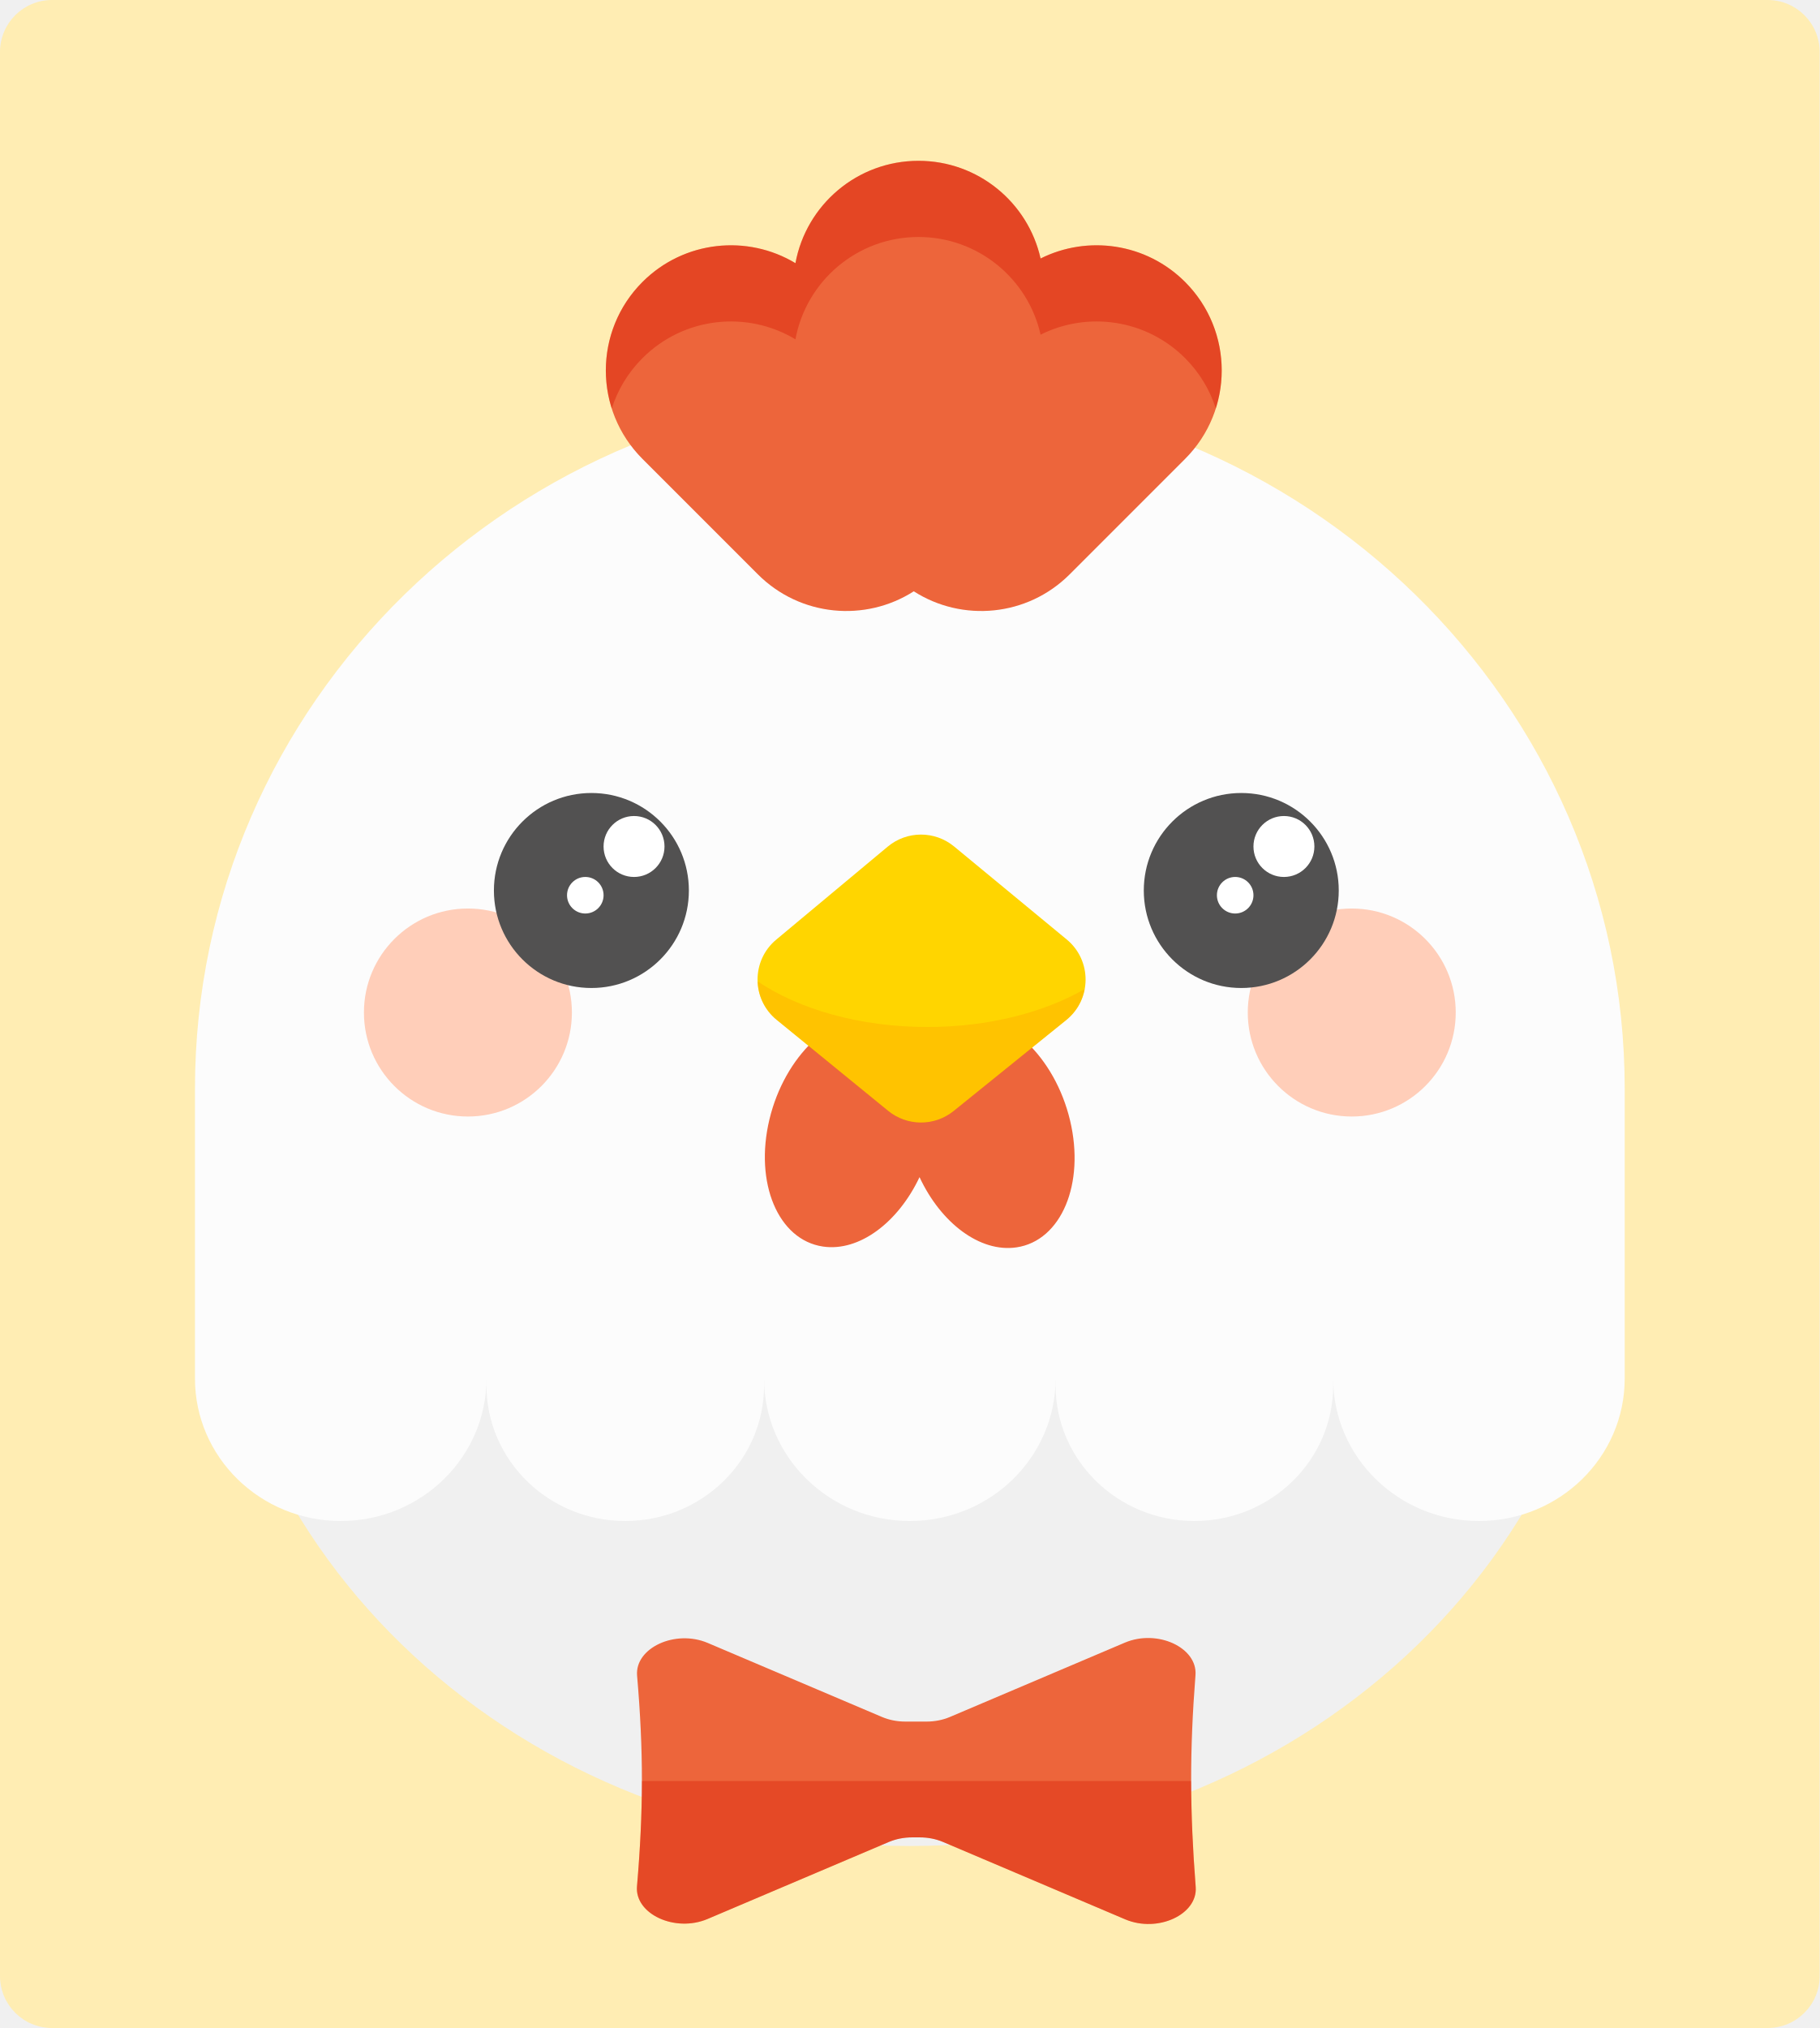
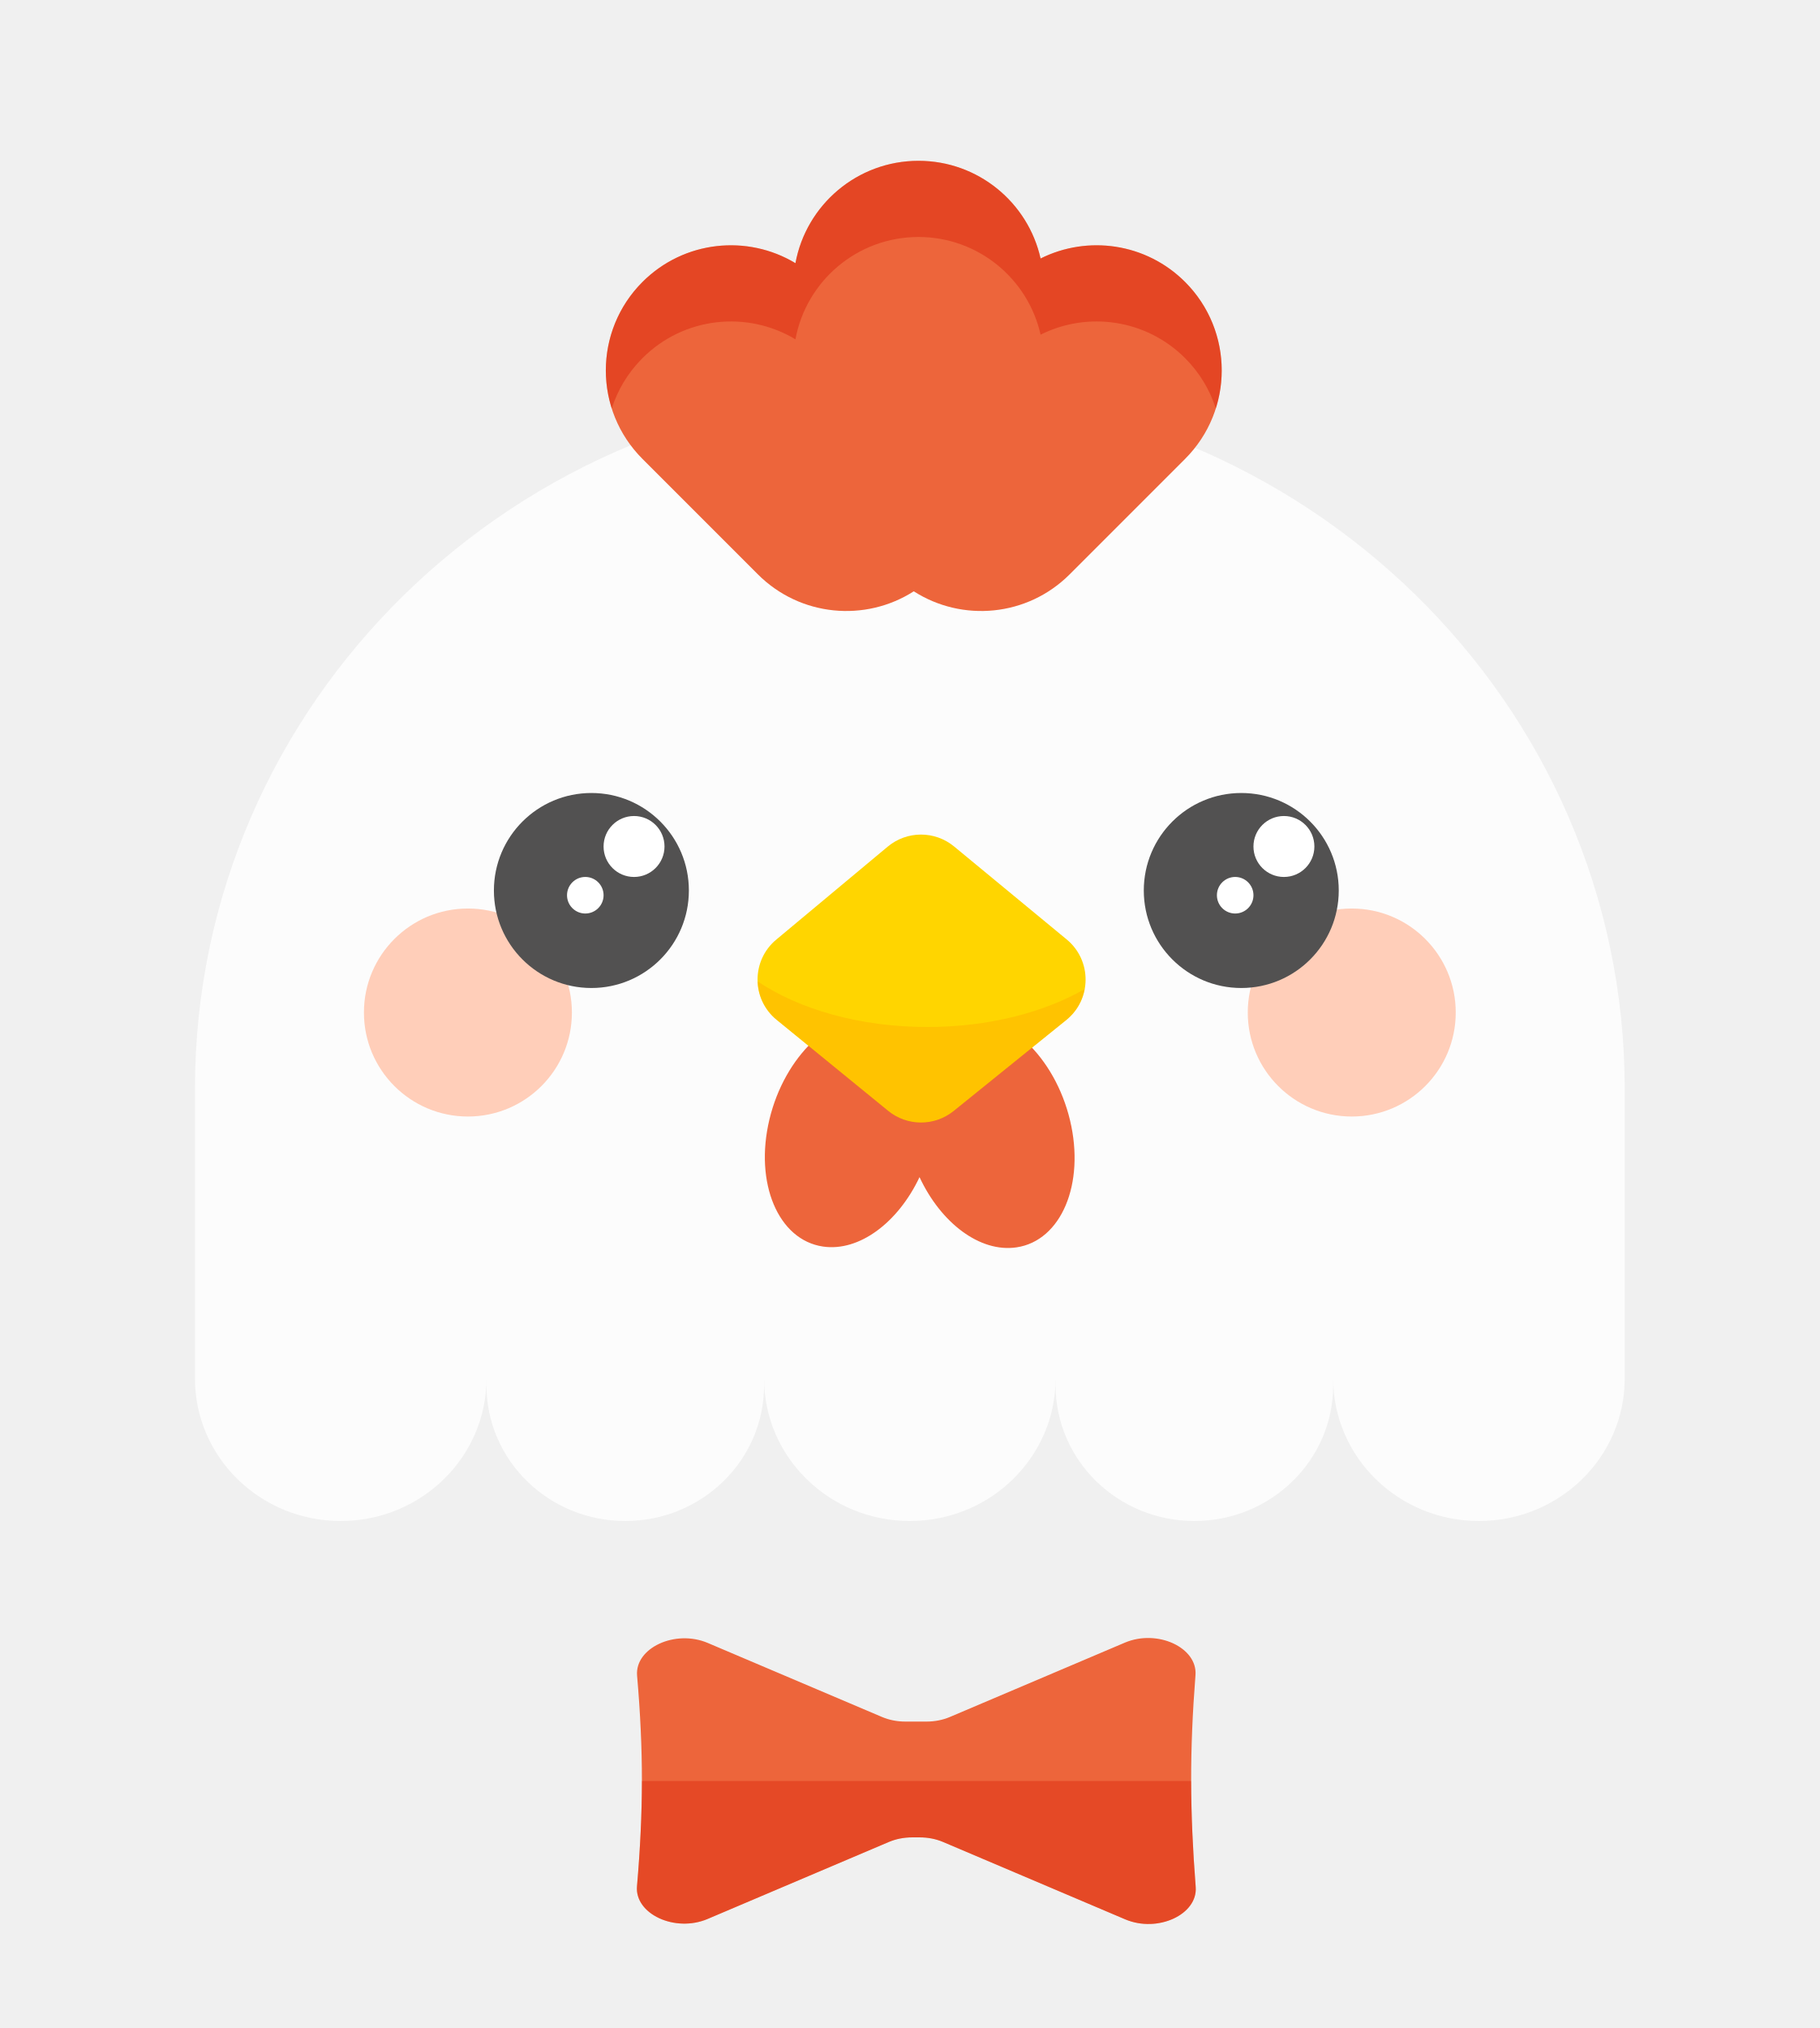
<svg xmlns="http://www.w3.org/2000/svg" width="140" height="156" viewBox="0 0 140 156" fill="none">
-   <rect width="140" height="156" rx="4" fill="#FFEDB3" />
  <path d="M124 92C124 119.614 99.823 142 70 142C40.177 142 16 119.614 16 92C16 64.386 43.743 42 70 42C96.257 42 124 64.386 124 92Z" fill="#F0F0F0" />
  <path d="M70 30C39.624 30 15 54.066 15 83.754V106.04C15 112.093 20.02 117 26.214 117C32.407 117 37.427 112.093 37.427 106.04V96.982L37.427 106.562C37.427 112.327 42.209 117 48.107 117C54.005 117 58.786 112.327 58.786 106.562L58.786 96.982V106.04C58.786 112.093 63.807 117 70 117C76.183 117 81.198 112.109 81.214 106.069V106.562C81.214 112.327 85.995 117 91.893 117C97.791 117 102.573 112.327 102.573 106.562L102.573 106.04C102.573 112.093 107.593 117 113.786 117C119.98 117 125 112.093 125 106.04V88.143C125 88.139 125 88.134 125 88.13V83.754C125 54.066 100.376 30 70 30Z" fill="#FCFCFC" />
  <circle cx="36" cy="77.886" r="8" fill="#FFCEB9" />
  <circle cx="104" cy="77.886" r="8" fill="#FFCEB9" />
  <circle cx="45.5" cy="68.5" r="7.5" fill="#525151" />
  <circle cx="2.344" cy="2.344" r="2.344" transform="matrix(-1 0 0 1 51.125 62.7708)" fill="white" />
  <circle cx="1.406" cy="1.406" r="1.406" transform="matrix(-1 0 0 1 46.4375 67.4583)" fill="white" />
  <circle cx="95.5" cy="68.5" r="7.5" fill="#525151" />
  <circle cx="2.344" cy="2.344" r="2.344" transform="matrix(-1 0 0 1 101.125 62.7708)" fill="white" />
  <circle cx="1.406" cy="1.406" r="1.406" transform="matrix(-1 0 0 1 96.4375 67.4583)" fill="white" />
  <path fill-rule="evenodd" clip-rule="evenodd" d="M70.746 90.549C69.099 94.035 66.11 96.302 63.314 95.888C59.874 95.379 58.03 91.006 59.195 86.121C60.36 81.236 64.093 77.689 67.533 78.198C68.895 78.4 70.008 79.208 70.782 80.414C71.554 79.243 72.651 78.46 73.989 78.261C77.429 77.752 81.162 81.3 82.327 86.185C83.492 91.07 81.648 95.442 78.208 95.951C75.395 96.368 72.386 94.071 70.746 90.549Z" fill="#ED653B" />
  <path d="M59.756 78.45C57.808 76.86 57.792 73.89 59.722 72.279L68.296 65.127C69.775 63.894 71.921 63.888 73.406 65.114L82.069 72.266C84.02 73.877 84.004 76.873 82.035 78.463L73.372 85.46C71.9 86.649 69.796 86.643 68.33 85.447L59.756 78.45Z" fill="#FFD500" />
  <g style="mix-blend-mode:multiply">
    <path fill-rule="evenodd" clip-rule="evenodd" d="M83.455 76.08C80.312 77.889 76.045 79 71.346 79C66.155 79 61.492 77.644 58.287 75.49C58.325 76.593 58.816 77.683 59.756 78.45L68.33 85.447C69.796 86.643 71.9 86.649 73.372 85.46L82.035 78.463C82.816 77.832 83.29 76.979 83.455 76.08Z" fill="#FFD500" fill-opacity="0.5" />
  </g>
  <path d="M73.082 132.075C72.537 132.307 71.918 132.429 71.288 132.429H69.653C69.023 132.429 68.405 132.307 67.859 132.075L54.454 126.381C51.942 125.314 48.833 126.77 49.016 128.899C49.516 134.709 49.506 139.29 49.008 145.1C48.825 147.227 51.931 148.679 54.441 147.613L68.383 141.691C68.928 141.459 69.547 141.337 70.177 141.337H70.765C71.394 141.337 72.013 141.459 72.558 141.691L86.569 147.642C89.065 148.702 92.158 147.271 91.994 145.154C91.541 139.303 91.52 134.705 91.977 128.857C92.142 126.735 89.043 125.296 86.541 126.358L73.082 132.075Z" fill="#ED653B" />
  <g style="mix-blend-mode:multiply">
    <path fill-rule="evenodd" clip-rule="evenodd" d="M49.386 137C49.384 139.597 49.257 142.195 49.008 145.1C48.825 147.227 51.931 148.679 54.441 147.613L68.383 141.691C68.928 141.459 69.547 141.337 70.177 141.337H70.765C71.394 141.337 72.013 141.459 72.558 141.691L86.569 147.642C89.065 148.702 92.158 147.271 91.994 145.154C91.767 142.227 91.649 139.614 91.644 137H49.386Z" fill="#ED653B" fill-opacity="0.45" />
  </g>
  <path fill-rule="evenodd" clip-rule="evenodd" d="M70.303 45.485C66.578 47.873 61.567 47.438 58.309 44.181L49.431 35.302C45.671 31.543 45.671 25.448 49.431 21.688C52.623 18.496 57.499 18.014 61.199 20.243C62.023 15.764 65.948 12.37 70.666 12.37C75.257 12.37 79.097 15.584 80.06 19.884C83.665 18.079 88.168 18.68 91.176 21.688C94.935 25.448 94.935 31.543 91.176 35.302L82.297 44.181C79.04 47.438 74.029 47.873 70.303 45.485Z" fill="#ED653B" />
  <g style="mix-blend-mode:multiply">
    <path fill-rule="evenodd" clip-rule="evenodd" d="M93.541 31.425C93.089 30.007 92.301 28.673 91.176 27.548C88.168 24.54 83.665 23.939 80.06 25.744C79.097 21.443 75.257 18.23 70.666 18.23C65.948 18.23 62.023 21.623 61.199 26.102C57.499 23.874 52.623 24.356 49.431 27.548C48.306 28.673 47.517 30.007 47.066 31.425C46.008 28.104 46.796 24.323 49.431 21.688C52.623 18.496 57.499 18.014 61.199 20.243C62.023 15.764 65.948 12.37 70.666 12.37C75.257 12.37 79.097 15.584 80.06 19.884C83.665 18.079 88.168 18.68 91.176 21.688C93.81 24.323 94.599 28.104 93.541 31.425Z" fill="#ED653B" fill-opacity="0.5" />
  </g>
</svg>
